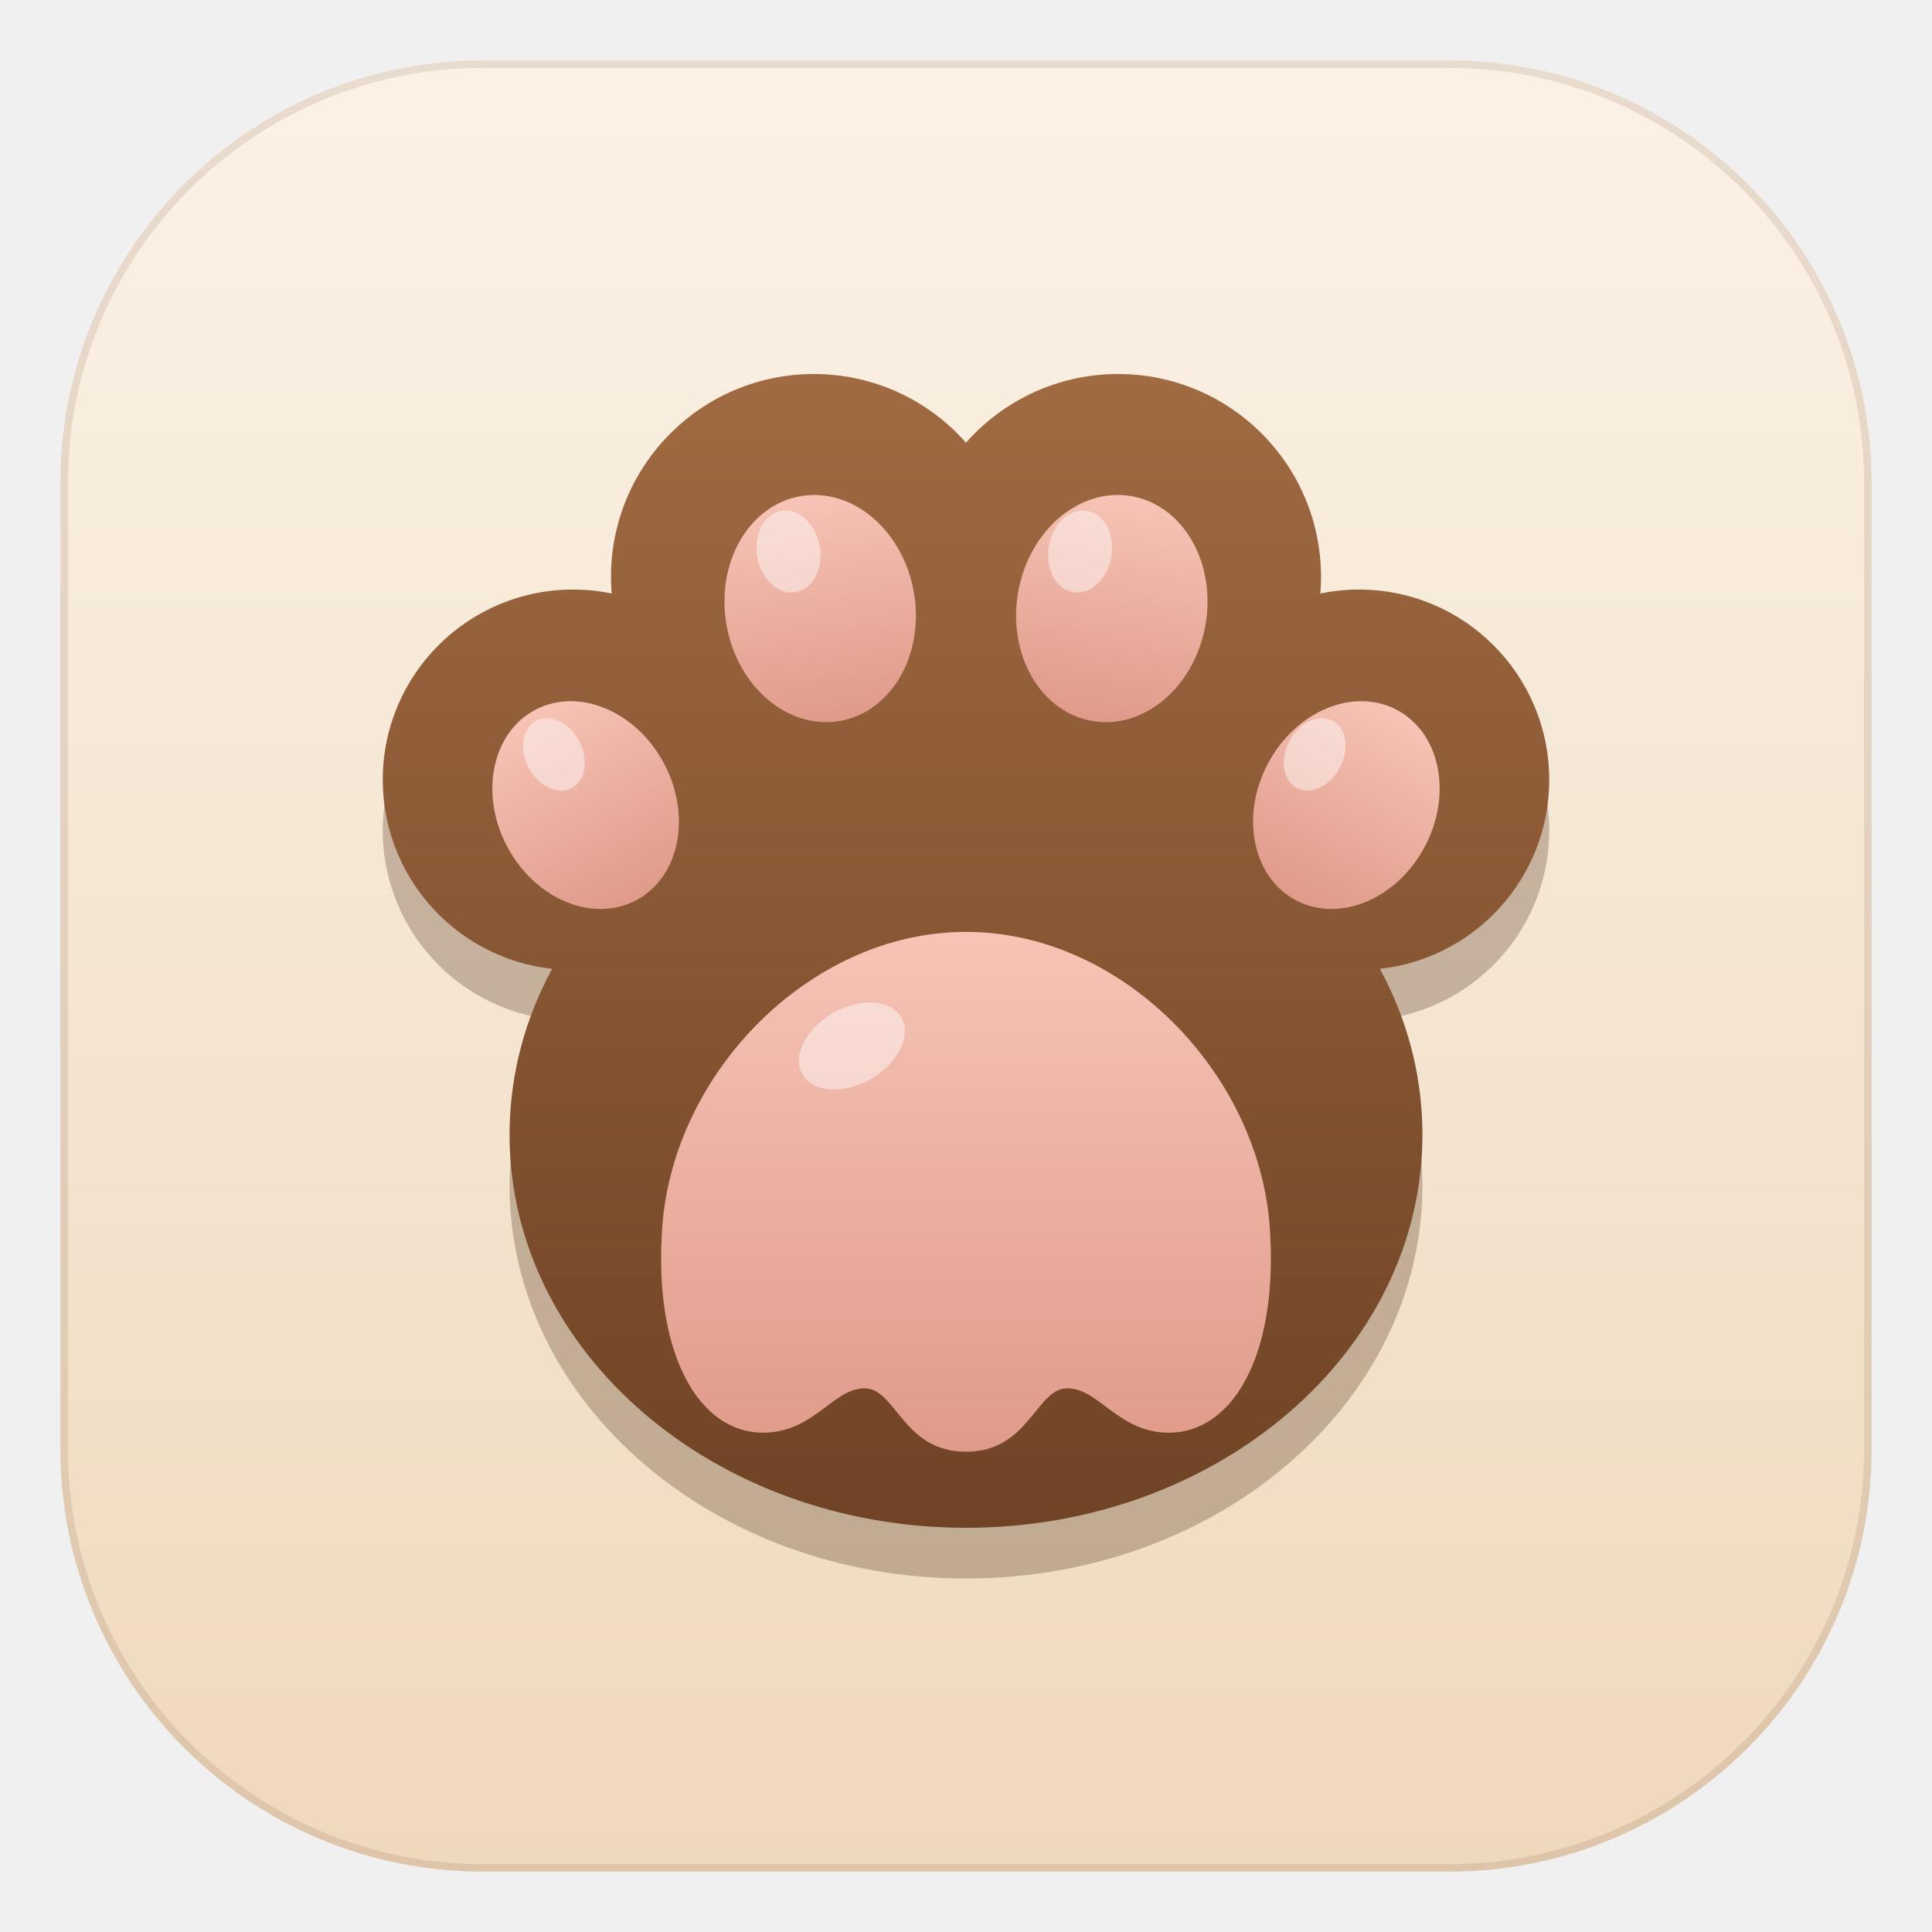
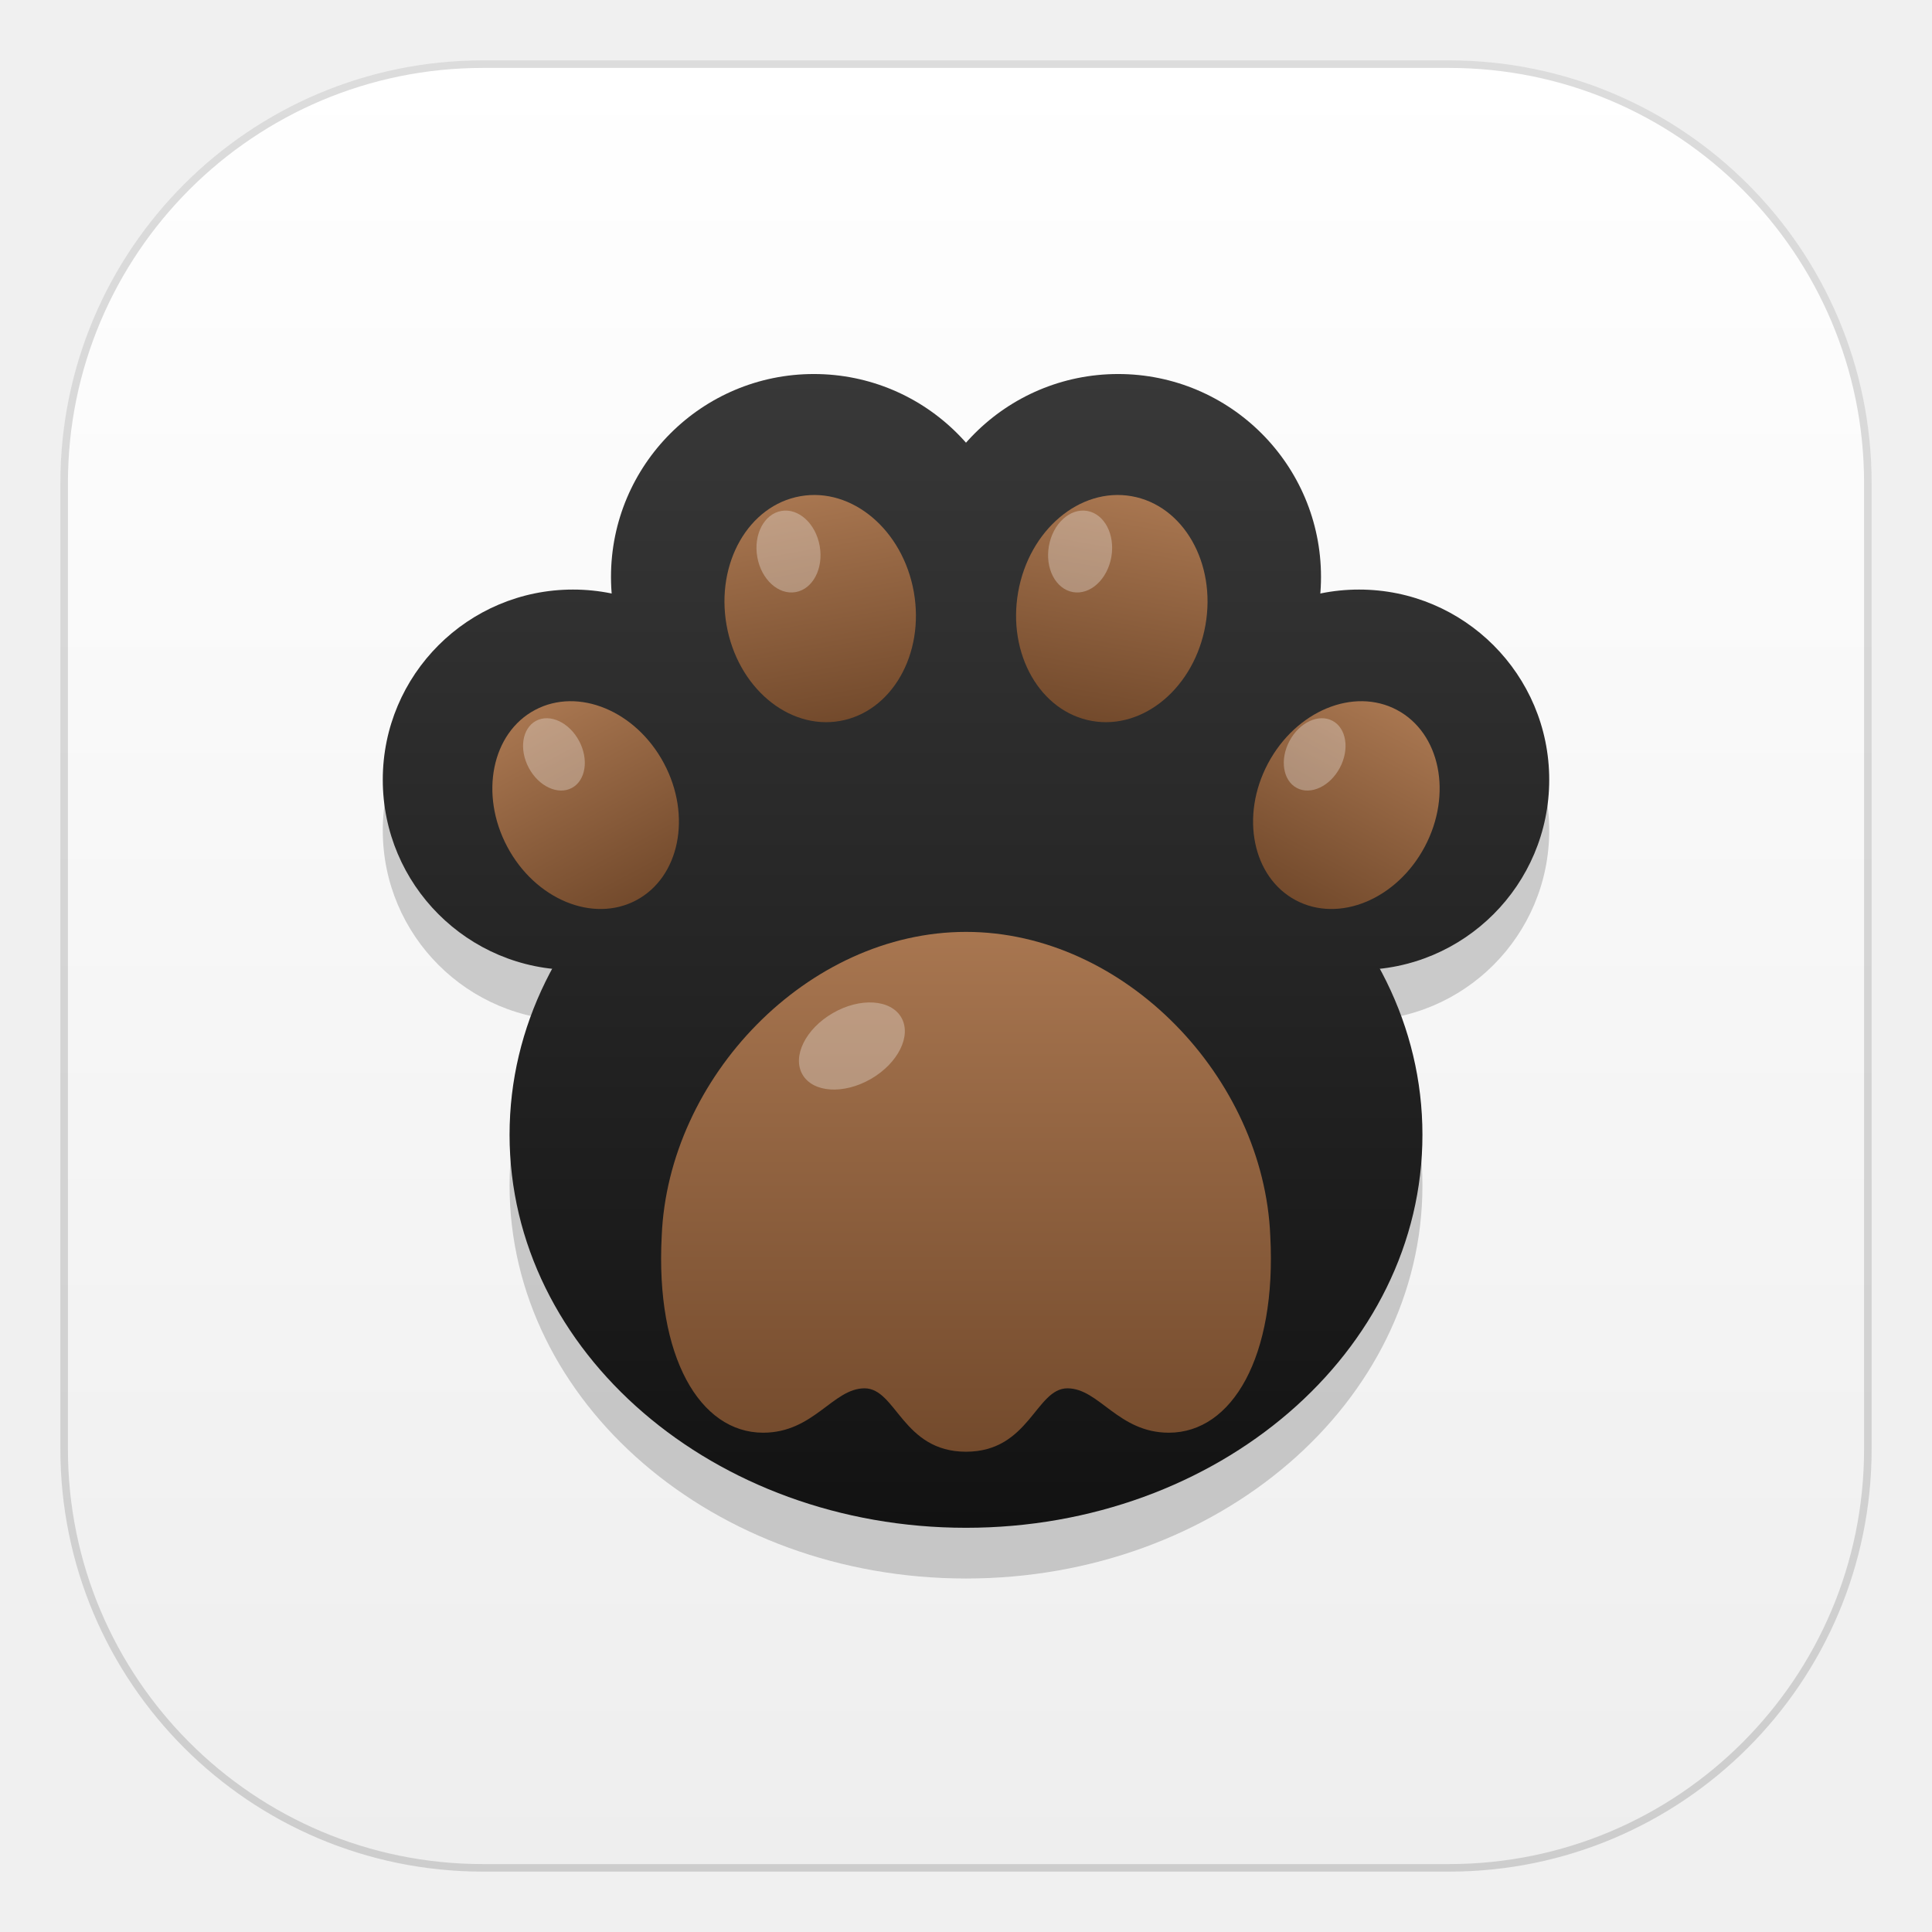
<svg xmlns="http://www.w3.org/2000/svg" viewBox="0 0 256 256" width="256" height="256">
  <defs>
    <linearGradient id="tile" x1="0" y1="0" x2="0" y2="1">
-       <stop offset="0" stop-color="#fbf2e6" />
-       <stop offset="1" stop-color="#efd9bd" />
+       <stop offset="0" stop-color="#ffffff" />
+       <stop offset="1" stop-color="#eeeeee" />
    </linearGradient>
    <linearGradient id="fur" gradientUnits="userSpaceOnUse" x1="0" y1="40" x2="0" y2="222">
-       <stop offset="0" stop-color="#a06a42" />
-       <stop offset="1" stop-color="#6f4324" />
+       <stop offset="0" stop-color="#383838" />
+       <stop offset="1" stop-color="#121212" />
    </linearGradient>
    <linearGradient id="bean" x1="0" y1="0" x2="0" y2="1">
-       <stop offset="0" stop-color="#f6c4b6" />
-       <stop offset="1" stop-color="#e09a8a" />
+       <stop offset="0" stop-color="#a87650" />
+       <stop offset="1" stop-color="#734a2c" />
    </linearGradient>
    <g id="paw">
      <circle cx="66" cy="104" r="30" />
      <circle cx="104" cy="72" r="32" />
      <circle cx="152" cy="72" r="32" />
      <circle cx="190" cy="104" r="30" />
      <ellipse cx="128" cy="112" rx="64" ry="42" />
      <ellipse cx="128" cy="160" rx="72" ry="62" />
    </g>
  </defs>
  <rect x="8" y="8" width="240" height="240" rx="56" fill="url(#tile)" />
-   <rect x="8.5" y="8.5" width="239" height="239" rx="55.5" fill="none" stroke="#5c3519" stroke-opacity="0.12" />
+   <rect x="8.5" y="8.5" width="239" height="239" rx="55.5" fill="none" stroke="#000" stroke-opacity="0.14" />
  <g transform="translate(128 126) scale(0.84) translate(-128 -131)">
-     <use href="#paw" fill="#4a2a12" fill-opacity="0.28" transform="translate(0 8)" />
+     <use href="#paw" fill="#000" fill-opacity="0.18" transform="translate(0 8)" />
    <use href="#paw" fill="url(#fur)" />
    <g fill="url(#bean)">
      <ellipse cx="68" cy="108" rx="14" ry="17" transform="rotate(-28 68 108)" />
      <ellipse cx="105" cy="77" rx="15" ry="18" transform="rotate(-10 105 77)" />
      <ellipse cx="151" cy="77" rx="15" ry="18" transform="rotate(10 151 77)" />
      <ellipse cx="188" cy="108" rx="14" ry="17" transform="rotate(28 188 108)" />
      <path d="M128 128C153 128 175 151 176 176C177 195 170 207 160 207C152 207 149 200 144 200C139 200 138 210 128 210C118 210 117 200 112 200C107 200 104 207 96 207C86 207 79 195 80 176C81 151 103 128 128 128Z" />
    </g>
-     <g fill="#fff" fill-opacity="0.45">
+     <g fill="#fff" fill-opacity="0.3">
      <ellipse cx="63" cy="100" rx="4.5" ry="6" transform="rotate(-28 63 100)" />
      <ellipse cx="100" cy="68" rx="5" ry="6.5" transform="rotate(-10 100 68)" />
      <ellipse cx="146" cy="68" rx="5" ry="6.5" transform="rotate(10 146 68)" />
      <ellipse cx="183" cy="100" rx="4.5" ry="6" transform="rotate(28 183 100)" />
      <ellipse cx="110" cy="146" rx="9" ry="6" transform="rotate(-30 110 146)" />
    </g>
  </g>
</svg>
